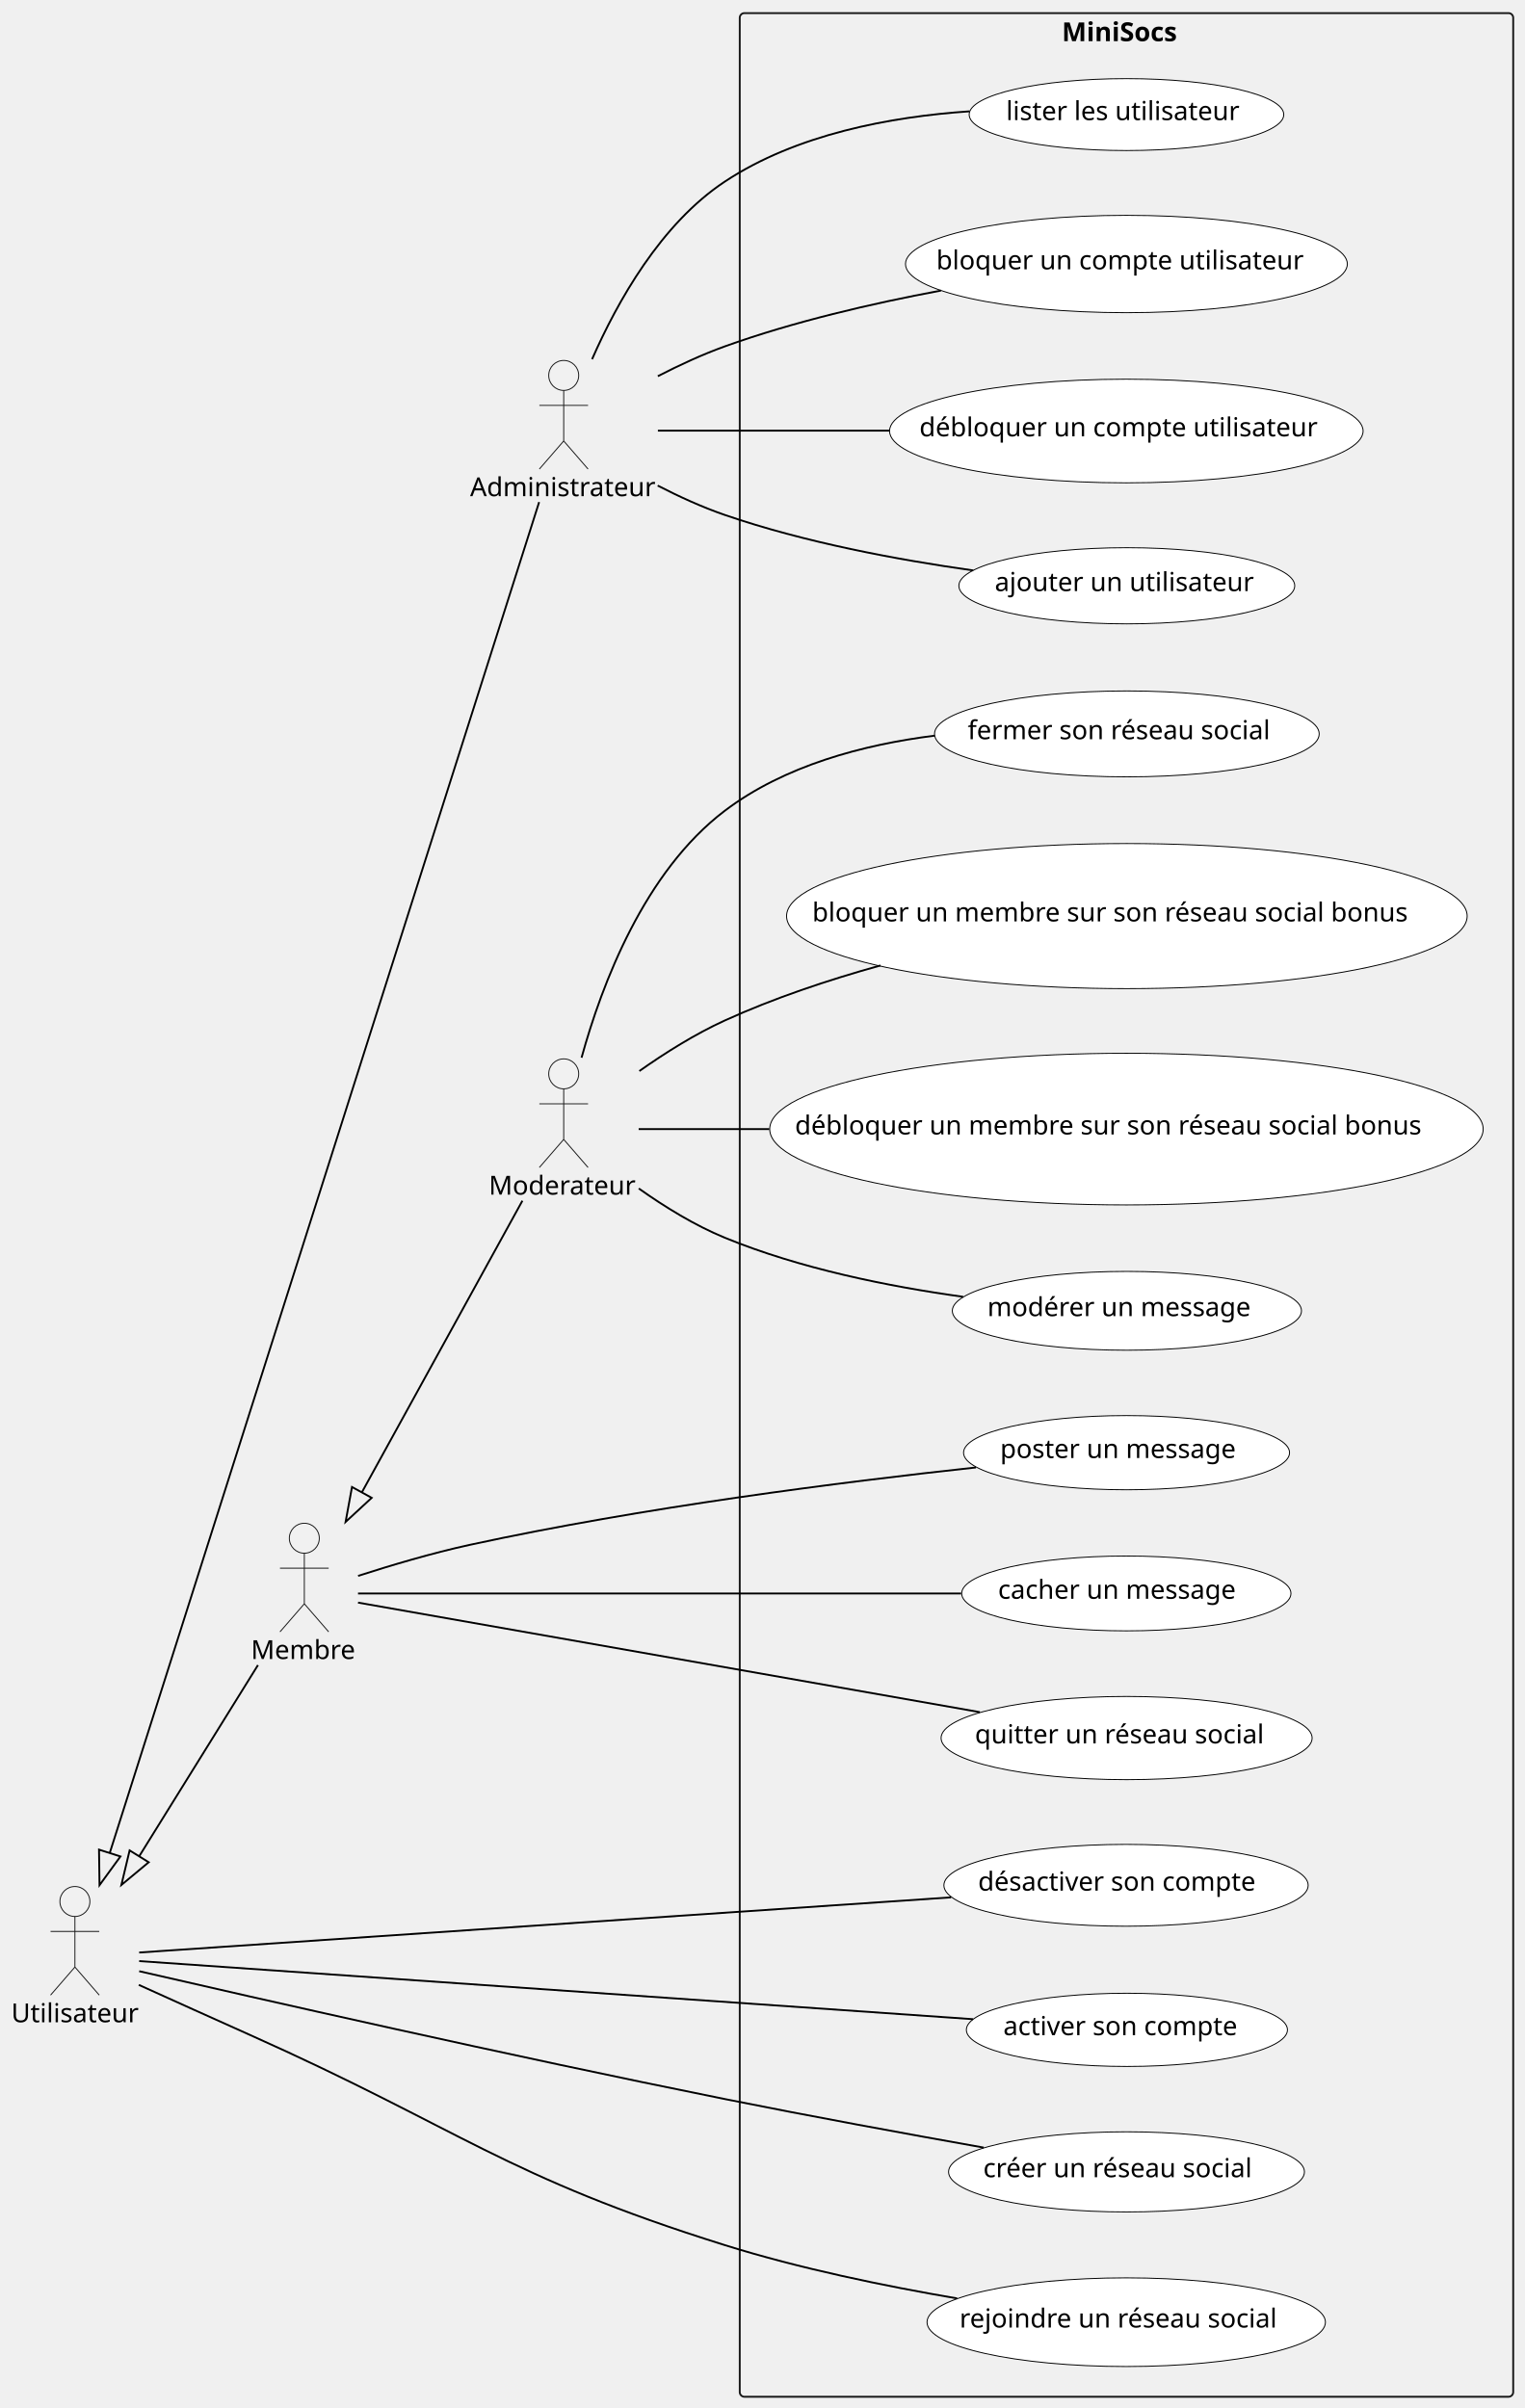
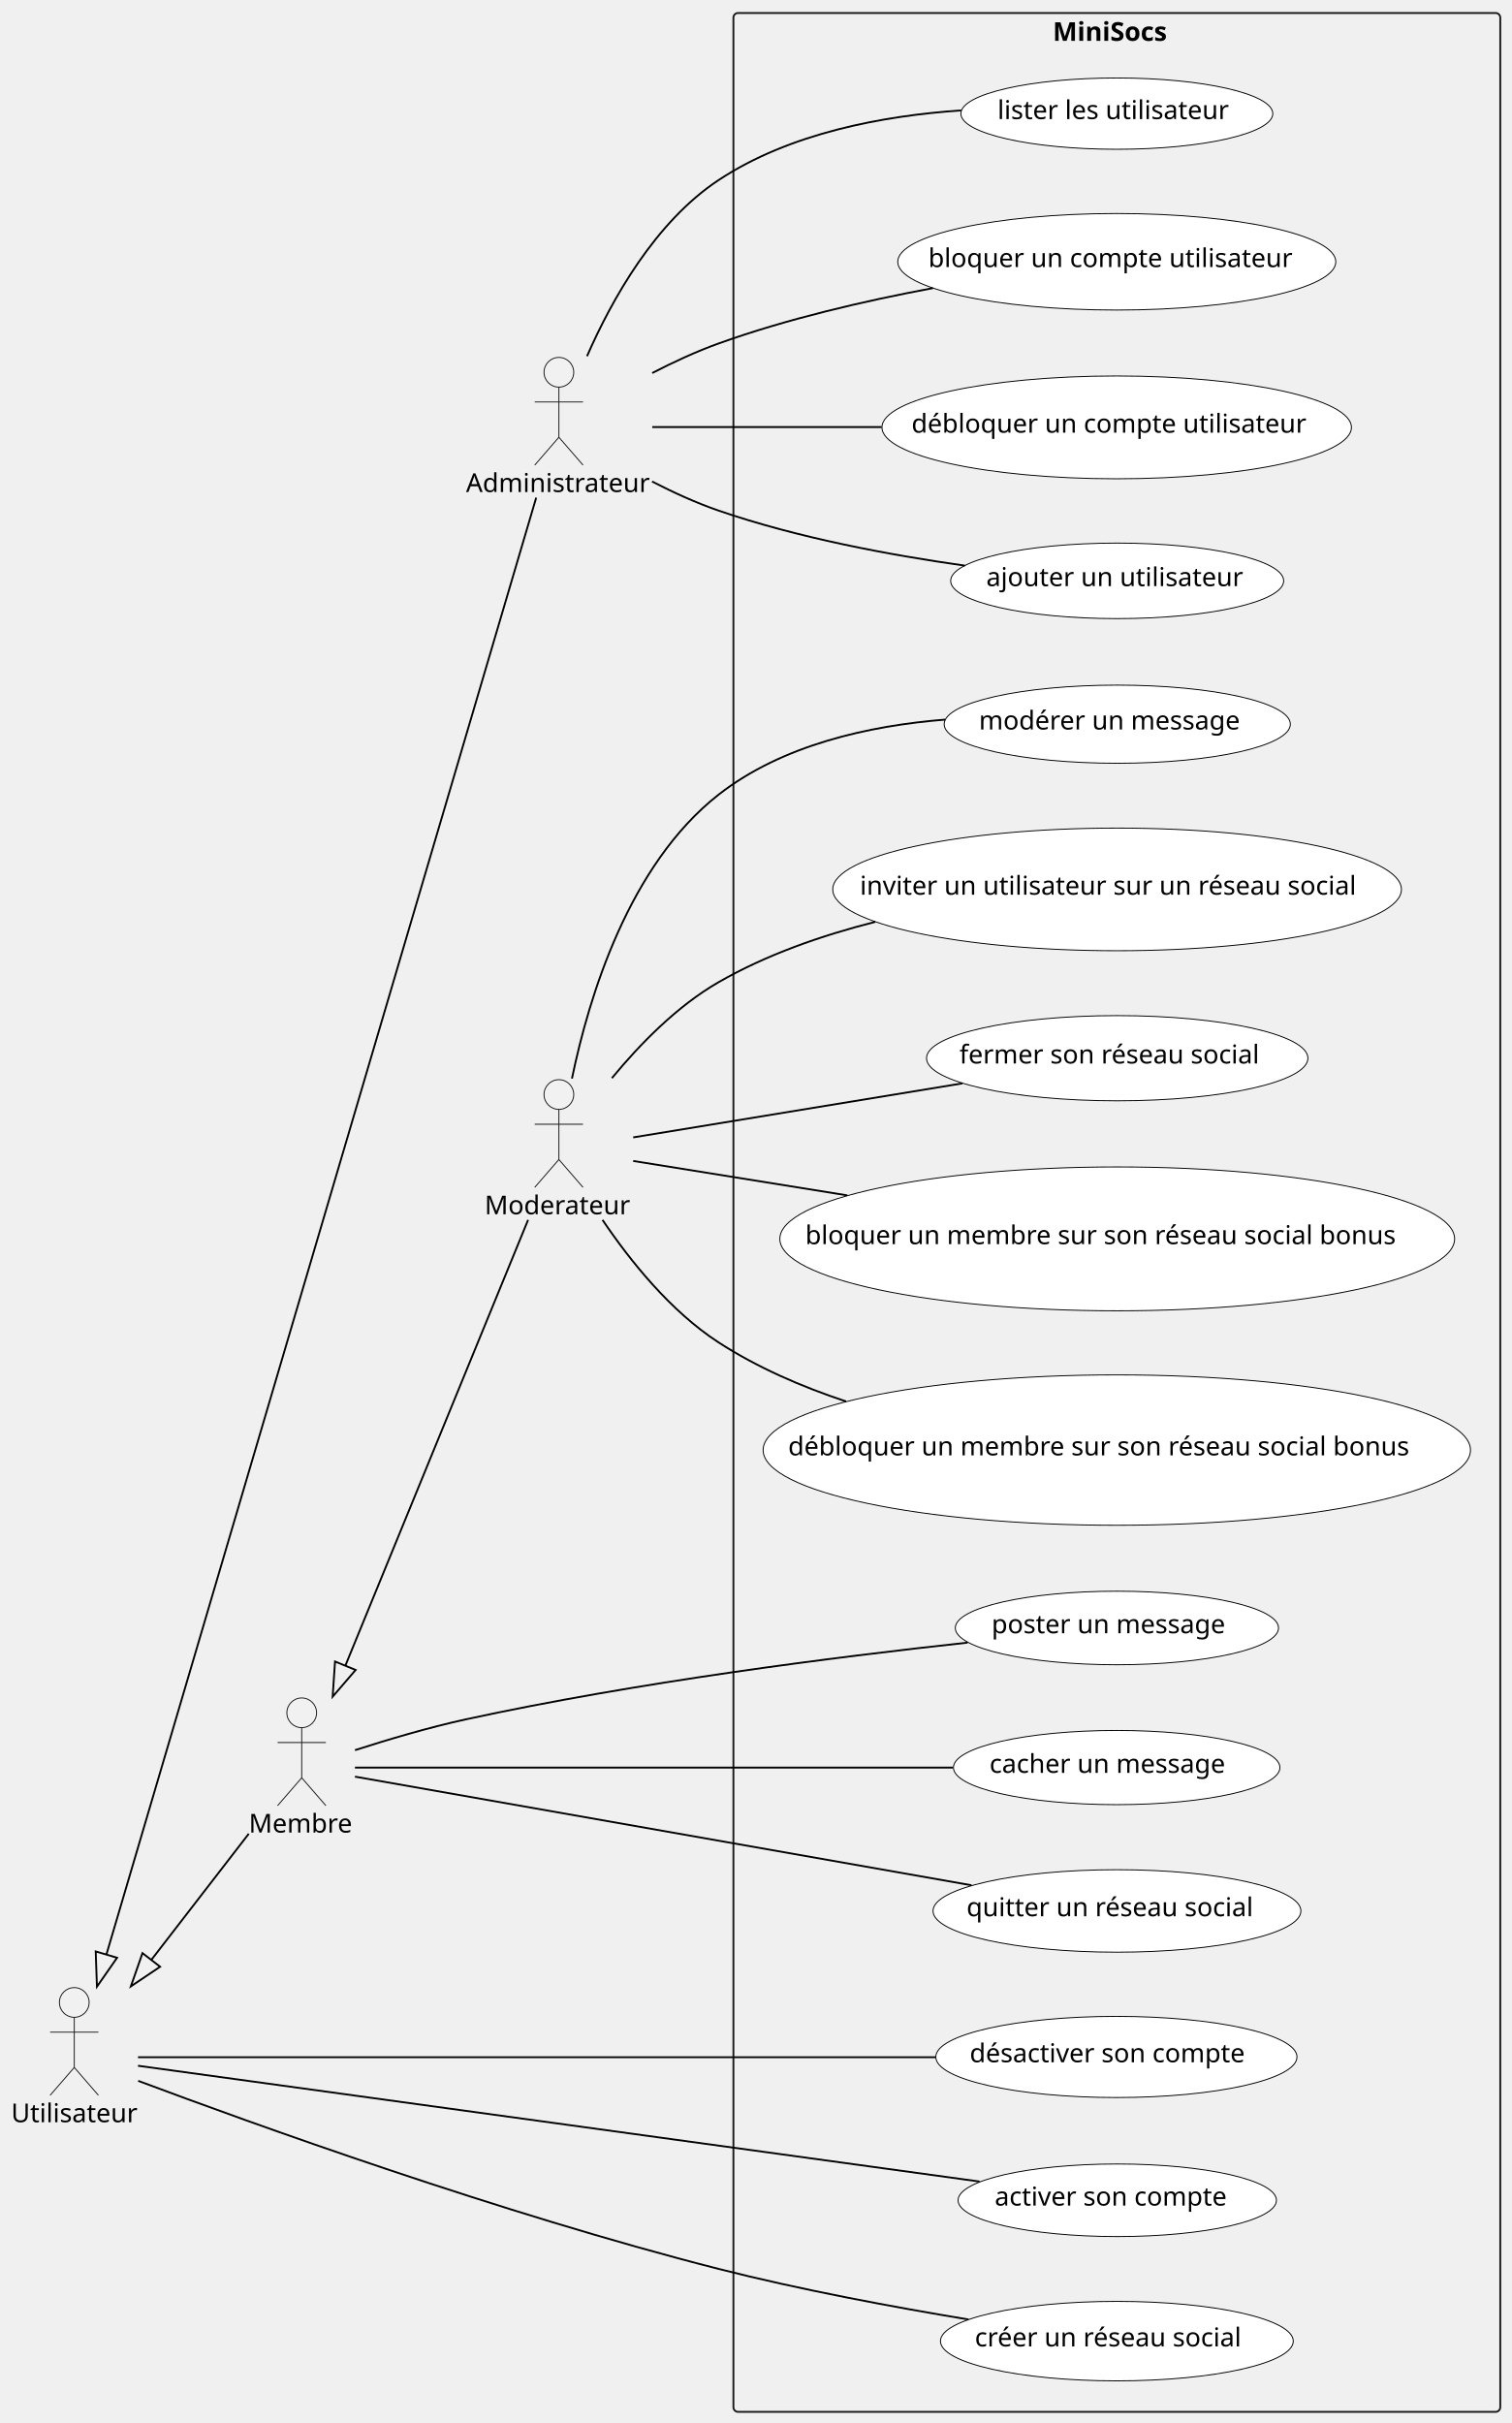
- <svg xmlns="http://www.w3.org/2000/svg" contentStyleType="text/css" height="1286px" preserveAspectRatio="none" style="width:814px;height:1286px;background:#FFFFFF;" version="1.1" viewBox="0 0 814 1286" width="814px" zoomAndPan="magnify">
+ <svg xmlns="http://www.w3.org/2000/svg" contentStyleType="text/css" height="1305px" preserveAspectRatio="none" style="width:814px;height:1305px;background:#FFFFFF;" version="1.1" viewBox="0 0 814 1305" width="814px" zoomAndPan="magnify">
  <defs />
  <g>
    <g id="cluster_MiniSocs">
-       <rect fill="none" height="1273" rx="2.5" ry="2.5" style="stroke:#181818;stroke-width:1.0;" width="413" x="395" y="7" />
+       <rect fill="none" height="1292" rx="2.5" ry="2.5" style="stroke:#181818;stroke-width:1.0;" width="413" x="395" y="7" />
      <text fill="#000000" font-family="sans-serif" font-size="14" font-weight="bold" lengthAdjust="spacing" textLength="69" x="567" y="21.995">MiniSocs</text>
    </g>
    <g id="elem_ajouter un utilisateur">
      <ellipse cx="601.673" cy="312.835" fill="#FFFFFF" rx="89.673" ry="20.335" style="stroke:#000000;stroke-width:0.5;" />
      <text fill="#000000" font-family="sans-serif" font-size="14" lengthAdjust="spacing" textLength="141" x="531.173" y="315.681">ajouter un utilisateur</text>
    </g>
    <g id="elem_lister les utilisateur">
      <ellipse cx="601.495" cy="61.199" fill="#FFFFFF" rx="83.995" ry="19.199" style="stroke:#000000;stroke-width:0.5;" />
      <text fill="#000000" font-family="sans-serif" font-size="14" lengthAdjust="spacing" textLength="128" x="537.234" y="64.136">lister les utilisateur</text>
    </g>
    <g id="elem_bloquer un compte utilisateur">
      <ellipse cx="601.462" cy="140.992" fill="#FFFFFF" rx="117.962" ry="25.992" style="stroke:#000000;stroke-width:0.5;" />
      <text fill="#000000" font-family="sans-serif" font-size="14" lengthAdjust="spacing" textLength="203" x="499.962" y="143.839">bloquer un compte utilisateur</text>
    </g>
    <g id="elem_débloquer un compte utilisateur">
      <ellipse cx="601.419" cy="230.184" fill="#FFFFFF" rx="126.419" ry="27.684" style="stroke:#000000;stroke-width:0.5;" />
      <text fill="#000000" font-family="sans-serif" font-size="14" lengthAdjust="spacing" textLength="221" x="490.919" y="233.03">débloquer un compte utilisateur</text>
    </g>
    <g id="elem_désactiver son compte">
-       <ellipse cx="601.26" cy="1006.852" fill="#FFFFFF" rx="97.26" ry="21.852" style="stroke:#000000;stroke-width:0.5;" />
-       <text fill="#000000" font-family="sans-serif" font-size="14" lengthAdjust="spacing" textLength="158" x="522.26" y="1009.699">désactiver son compte</text>
+       <ellipse cx="601.26" cy="1107.852" fill="#FFFFFF" rx="97.26" ry="21.852" style="stroke:#000000;stroke-width:0.5;" />
+       <text fill="#000000" font-family="sans-serif" font-size="14" lengthAdjust="spacing" textLength="158" x="522.26" y="1110.699">désactiver son compte</text>
    </g>
    <g id="elem_activer son compte">
-       <ellipse cx="601.728" cy="1084.046" fill="#FFFFFF" rx="85.728" ry="19.546" style="stroke:#000000;stroke-width:0.5;" />
-       <text fill="#000000" font-family="sans-serif" font-size="14" lengthAdjust="spacing" textLength="132" x="535.728" y="1086.892">activer son compte</text>
+       <ellipse cx="601.728" cy="1185.046" fill="#FFFFFF" rx="85.728" ry="19.546" style="stroke:#000000;stroke-width:0.5;" />
+       <text fill="#000000" font-family="sans-serif" font-size="14" lengthAdjust="spacing" textLength="132" x="535.728" y="1187.892">activer son compte</text>
    </g>
    <g id="elem_créer un réseau social">
-       <ellipse cx="601.512" cy="1159.902" fill="#FFFFFF" rx="95.012" ry="21.402" style="stroke:#000000;stroke-width:0.5;" />
-       <text fill="#000000" font-family="sans-serif" font-size="14" lengthAdjust="spacing" textLength="153" x="525.012" y="1162.749">créer un réseau social</text>
-     </g>
-     <g id="elem_rejoindre un réseau social">
-       <ellipse cx="601.368" cy="1240.174" fill="#FFFFFF" rx="106.368" ry="23.674" style="stroke:#000000;stroke-width:0.5;" />
-       <text fill="#000000" font-family="sans-serif" font-size="14" lengthAdjust="spacing" textLength="178" x="512.368" y="1243.02">rejoindre un réseau social</text>
+       <ellipse cx="601.512" cy="1260.902" fill="#FFFFFF" rx="95.012" ry="21.402" style="stroke:#000000;stroke-width:0.5;" />
+       <text fill="#000000" font-family="sans-serif" font-size="14" lengthAdjust="spacing" textLength="153" x="525.012" y="1263.749">créer un réseau social</text>
    </g>
    <g id="elem_modérer un message">
-       <ellipse cx="601.723" cy="700.045" fill="#FFFFFF" rx="93.223" ry="21.045" style="stroke:#000000;stroke-width:0.5;" />
-       <text fill="#000000" font-family="sans-serif" font-size="14" lengthAdjust="spacing" textLength="149" x="527.223" y="702.891">modérer un message</text>
+       <ellipse cx="601.723" cy="390.045" fill="#FFFFFF" rx="93.223" ry="21.045" style="stroke:#000000;stroke-width:0.5;" />
+       <text fill="#000000" font-family="sans-serif" font-size="14" lengthAdjust="spacing" textLength="149" x="527.223" y="392.891">modérer un message</text>
+     </g>
+     <g id="elem_inviter un utilisateur sur un réseau social">
+       <ellipse cx="601.634" cy="479.027" fill="#FFFFFF" rx="153.134" ry="33.027" style="stroke:#000000;stroke-width:0.5;" />
+       <text fill="#000000" font-family="sans-serif" font-size="14" lengthAdjust="spacing" textLength="277" x="463.134" y="481.873">inviter un utilisateur sur un réseau social</text>
    </g>
    <g id="elem_fermer son réseau social">
-       <ellipse cx="601.704" cy="391.941" fill="#FFFFFF" rx="102.704" ry="22.941" style="stroke:#000000;stroke-width:0.5;" />
-       <text fill="#000000" font-family="sans-serif" font-size="14" lengthAdjust="spacing" textLength="170" x="516.704" y="394.788">fermer son réseau social</text>
+       <ellipse cx="601.704" cy="569.941" fill="#FFFFFF" rx="102.704" ry="22.941" style="stroke:#000000;stroke-width:0.5;" />
+       <text fill="#000000" font-family="sans-serif" font-size="14" lengthAdjust="spacing" textLength="170" x="516.704" y="572.788">fermer son réseau social</text>
    </g>
    <g id="elem_bloquer un membre sur son réseau social bonus">
-       <ellipse cx="601.706" cy="489.241" fill="#FFFFFF" rx="181.706" ry="38.741" style="stroke:#000000;stroke-width:0.5;" />
-       <text fill="#000000" font-family="sans-serif" font-size="14" lengthAdjust="spacing" textLength="336" x="433.706" y="492.088">bloquer un membre sur son réseau social bonus</text>
+       <ellipse cx="601.706" cy="667.241" fill="#FFFFFF" rx="181.706" ry="38.741" style="stroke:#000000;stroke-width:0.5;" />
+       <text fill="#000000" font-family="sans-serif" font-size="14" lengthAdjust="spacing" textLength="336" x="433.706" y="670.088">bloquer un membre sur son réseau social bonus</text>
    </g>
    <g id="elem_débloquer un membre sur son réseau social bonus">
-       <ellipse cx="601.481" cy="602.996" fill="#FFFFFF" rx="190.481" ry="40.496" style="stroke:#000000;stroke-width:0.5;" />
-       <text fill="#000000" font-family="sans-serif" font-size="14" lengthAdjust="spacing" textLength="354" x="424.481" y="605.843">débloquer un membre sur son réseau social bonus</text>
+       <ellipse cx="601.481" cy="780.996" fill="#FFFFFF" rx="190.481" ry="40.496" style="stroke:#000000;stroke-width:0.5;" />
+       <text fill="#000000" font-family="sans-serif" font-size="14" lengthAdjust="spacing" textLength="354" x="424.481" y="783.843">débloquer un membre sur son réseau social bonus</text>
    </g>
    <g id="elem_poster un message">
-       <ellipse cx="601.537" cy="775.807" fill="#FFFFFF" rx="87.037" ry="19.807" style="stroke:#000000;stroke-width:0.5;" />
-       <text fill="#000000" font-family="sans-serif" font-size="14" lengthAdjust="spacing" textLength="135" x="534.037" y="778.654">poster un message</text>
+       <ellipse cx="601.537" cy="876.807" fill="#FFFFFF" rx="87.037" ry="19.807" style="stroke:#000000;stroke-width:0.5;" />
+       <text fill="#000000" font-family="sans-serif" font-size="14" lengthAdjust="spacing" textLength="135" x="534.037" y="879.654">poster un message</text>
    </g>
    <g id="elem_cacher un message">
-       <ellipse cx="601.413" cy="850.983" fill="#FFFFFF" rx="87.913" ry="19.983" style="stroke:#000000;stroke-width:0.5;" />
-       <text fill="#000000" font-family="sans-serif" font-size="14" lengthAdjust="spacing" textLength="137" x="532.913" y="853.829">cacher un message</text>
+       <ellipse cx="601.413" cy="951.983" fill="#FFFFFF" rx="87.913" ry="19.983" style="stroke:#000000;stroke-width:0.5;" />
+       <text fill="#000000" font-family="sans-serif" font-size="14" lengthAdjust="spacing" textLength="137" x="532.913" y="954.829">cacher un message</text>
    </g>
    <g id="elem_quitter un réseau social">
-       <ellipse cx="601.567" cy="928.213" fill="#FFFFFF" rx="99.067" ry="22.213" style="stroke:#000000;stroke-width:0.5;" />
-       <text fill="#000000" font-family="sans-serif" font-size="14" lengthAdjust="spacing" textLength="162" x="520.567" y="931.06">quitter un réseau social</text>
+       <ellipse cx="601.567" cy="1029.214" fill="#FFFFFF" rx="99.067" ry="22.213" style="stroke:#000000;stroke-width:0.5;" />
+       <text fill="#000000" font-family="sans-serif" font-size="14" lengthAdjust="spacing" textLength="162" x="520.567" y="1032.06">quitter un réseau social</text>
    </g>
    <g id="elem_Administrateur">
      <ellipse cx="301" cy="200.5" fill="#F1F1F1" rx="8" ry="8" style="stroke:#181818;stroke-width:0.5;" />
      <path d="M301,208.5 L301,235.5 M288,216.5 L314,216.5 M301,235.5 L288,250.5 M301,235.5 L314,250.5 " fill="none" style="stroke:#181818;stroke-width:0.5;" />
      <text fill="#000000" font-family="sans-serif" font-size="14" lengthAdjust="spacing" textLength="100" x="251" y="264.995">Administrateur</text>
    </g>
    <g id="elem_Utilisateur">
-       <ellipse cx="40" cy="1015.5" fill="#F1F1F1" rx="8" ry="8" style="stroke:#181818;stroke-width:0.5;" />
-       <path d="M40,1023.5 L40,1050.5 M27,1031.5 L53,1031.5 M40,1050.5 L27,1065.5 M40,1050.5 L53,1065.5 " fill="none" style="stroke:#181818;stroke-width:0.5;" />
-       <text fill="#000000" font-family="sans-serif" font-size="14" lengthAdjust="spacing" textLength="68" x="6" y="1079.995">Utilisateur</text>
+       <ellipse cx="40" cy="1078.5" fill="#F1F1F1" rx="8" ry="8" style="stroke:#181818;stroke-width:0.5;" />
+       <path d="M40,1086.5 L40,1113.5 M27,1094.5 L53,1094.5 M40,1113.5 L27,1128.5 M40,1113.5 L53,1128.5 " fill="none" style="stroke:#181818;stroke-width:0.5;" />
+       <text fill="#000000" font-family="sans-serif" font-size="14" lengthAdjust="spacing" textLength="68" x="6" y="1142.995">Utilisateur</text>
    </g>
    <g id="elem_Membre">
-       <ellipse cx="162.5" cy="821.5" fill="#F1F1F1" rx="8" ry="8" style="stroke:#181818;stroke-width:0.5;" />
-       <path d="M162.5,829.5 L162.5,856.5 M149.5,837.5 L175.5,837.5 M162.5,856.5 L149.5,871.5 M162.5,856.5 L175.5,871.5 " fill="none" style="stroke:#181818;stroke-width:0.5;" />
-       <text fill="#000000" font-family="sans-serif" font-size="14" lengthAdjust="spacing" textLength="57" x="134" y="885.995">Membre</text>
+       <ellipse cx="162.5" cy="922.5" fill="#F1F1F1" rx="8" ry="8" style="stroke:#181818;stroke-width:0.5;" />
+       <path d="M162.5,930.5 L162.5,957.5 M149.5,938.5 L175.5,938.5 M162.5,957.5 L149.5,972.5 M162.5,957.5 L175.5,972.5 " fill="none" style="stroke:#181818;stroke-width:0.5;" />
+       <text fill="#000000" font-family="sans-serif" font-size="14" lengthAdjust="spacing" textLength="57" x="134" y="986.995">Membre</text>
    </g>
    <g id="elem_Moderateur">
-       <ellipse cx="301" cy="573.5" fill="#F1F1F1" rx="8" ry="8" style="stroke:#181818;stroke-width:0.5;" />
-       <path d="M301,581.5 L301,608.5 M288,589.5 L314,589.5 M301,608.5 L288,623.5 M301,608.5 L314,623.5 " fill="none" style="stroke:#181818;stroke-width:0.5;" />
-       <text fill="#000000" font-family="sans-serif" font-size="14" lengthAdjust="spacing" textLength="80" x="261" y="637.995">Moderateur</text>
+       <ellipse cx="301" cy="589.5" fill="#F1F1F1" rx="8" ry="8" style="stroke:#181818;stroke-width:0.5;" />
+       <path d="M301,597.5 L301,624.5 M288,605.5 L314,605.5 M301,624.5 L288,639.5 M301,624.5 L314,639.5 " fill="none" style="stroke:#181818;stroke-width:0.5;" />
+       <text fill="#000000" font-family="sans-serif" font-size="14" lengthAdjust="spacing" textLength="80" x="261" y="653.995">Moderateur</text>
    </g>
    <g id="link_Utilisateur_Administrateur">
-       <path d="M58.592,989.626 C102.102,852.736 244.42,404.9 287.88,268.13 " fill="none" id="Utilisateur-backto-Administrateur" style="stroke:#000000;stroke-width:1.0;" />
-       <polygon fill="none" points="53.14,1006.78,64.311,991.443,52.874,987.808,53.14,1006.78" style="stroke:#000000;stroke-width:1.0;" />
+       <path d="M57.303,1052.726 C99.883,908.396 246.19,412.42 288.78,268.04 " fill="none" id="Utilisateur-backto-Administrateur" style="stroke:#000000;stroke-width:1.0;" />
+       <polygon fill="none" points="52.21,1069.99,63.058,1054.423,51.548,1051.028,52.21,1069.99" style="stroke:#000000;stroke-width:1.0;" />
    </g>
    <g id="link_Membre_Moderateur">
-       <path d="M193.21,797.021 C218.86,750.421 253.29,687.87 278.95,641.25 " fill="none" id="Membre-backto-Moderateur" style="stroke:#000000;stroke-width:1.0;" />
-       <polygon fill="none" points="184.53,812.79,198.466,799.914,187.953,794.128,184.53,812.79" style="stroke:#000000;stroke-width:1.0;" />
+       <path d="M185.986,897.144 C212.276,832.994 258.18,721.03 284.42,657.01 " fill="none" id="Membre-backto-Moderateur" style="stroke:#000000;stroke-width:1.0;" />
+       <polygon fill="none" points="179.16,913.8,191.538,899.42,180.434,894.869,179.16,913.8" style="stroke:#000000;stroke-width:1.0;" />
    </g>
    <g id="link_Utilisateur_Membre">
-       <path d="M74.306,991.379 C95.426,957.369 116.63,923.24 137.74,889.25 " fill="none" id="Utilisateur-backto-Membre" style="stroke:#000000;stroke-width:1.0;" />
-       <polygon fill="none" points="64.81,1006.67,79.403,994.544,69.209,988.213,64.81,1006.67" style="stroke:#000000;stroke-width:1.0;" />
+       <path d="M81.483,1055.594 C100.853,1030.514 115.02,1012.18 133.98,987.63 " fill="none" id="Utilisateur-backto-Membre" style="stroke:#000000;stroke-width:1.0;" />
+       <polygon fill="none" points="70.48,1069.84,86.231,1059.262,76.734,1051.927,70.48,1069.84" style="stroke:#000000;stroke-width:1.0;" />
    </g>
    <g id="link_Administrateur_ajouter un utilisateur">
      <path d="M351.18,259.33 C362.63,265.23 375,270.87 387,275 C429.63,289.67 479.09,298.93 519.67,304.64 " fill="none" id="Administrateur-ajouter un utilisateur" style="stroke:#000000;stroke-width:1.0;" />
    </g>
    <g id="link_Administrateur_lister les utilisateur">
      <path d="M316.15,191.84 C329.59,161.17 352.84,119.61 387,97 C425.24,71.69 475.52,62.33 517.68,59.46 " fill="none" id="Administrateur-lister les utilisateur" style="stroke:#000000;stroke-width:1.0;" />
    </g>
    <g id="link_Administrateur_bloquer un compte utilisateur">
      <path d="M351.26,200.91 C362.72,195 375.06,189.29 387,185 C423.77,171.78 465.61,162.07 502.45,155.18 " fill="none" id="Administrateur-bloquer un compte utilisateur" style="stroke:#000000;stroke-width:1.0;" />
    </g>
    <g id="link_Administrateur_débloquer un compte utilisateur">
      <path d="M351.29,230 C384.99,230 431.27,230 474.8,230 " fill="none" id="Administrateur-débloquer un compte utilisateur" style="stroke:#000000;stroke-width:1.0;" />
    </g>
    <g id="link_Utilisateur_désactiver son compte">
-       <path d="M74.32,1042.74 C158.25,1037.04 380.68,1021.93 507.85,1013.29 " fill="none" id="Utilisateur-désactiver son compte" style="stroke:#000000;stroke-width:1.0;" />
+       <path d="M74.32,1108 C157.37,1108 376.02,1108 503.81,1108 " fill="none" id="Utilisateur-désactiver son compte" style="stroke:#000000;stroke-width:1.0;" />
    </g>
    <g id="link_Utilisateur_activer son compte">
-       <path d="M74.32,1047.32 C160.9,1053.36 394.84,1069.66 519.59,1078.36 " fill="none" id="Utilisateur-activer son compte" style="stroke:#000000;stroke-width:1.0;" />
+       <path d="M74.32,1112.59 C162.78,1124.76 405.09,1158.11 527.57,1174.96 " fill="none" id="Utilisateur-activer son compte" style="stroke:#000000;stroke-width:1.0;" />
    </g>
    <g id="link_Utilisateur_créer un réseau social">
-       <path d="M74.32,1052.73 C135.92,1066.93 271.84,1097.84 387,1121 C432.81,1130.21 484.33,1139.65 525.28,1146.93 " fill="none" id="Utilisateur-créer un réseau social" style="stroke:#000000;stroke-width:1.0;" />
-     </g>
-     <g id="link_Utilisateur_rejoindre un réseau social">
-       <path d="M74.12,1060.03 C91.86,1068.06 114.11,1078.11 134,1087 C246.26,1137.2 269.64,1162.28 387,1199 C426.98,1211.51 472.43,1220.88 511.09,1227.48 " fill="none" id="Utilisateur-rejoindre un réseau social" style="stroke:#000000;stroke-width:1.0;" />
+       <path d="M74.43,1120.73 C135.66,1143.65 270.25,1192.25 387,1222 C431.09,1233.23 481.09,1242.55 521.61,1249.25 " fill="none" id="Utilisateur-créer un réseau social" style="stroke:#000000;stroke-width:1.0;" />
    </g>
    <g id="link_Moderateur_modérer un message">
-       <path d="M341.09,634.71 C354.88,644.49 370.97,654.42 387,661 C427.17,677.5 474.44,687.05 514.28,692.56 " fill="none" id="Moderateur-modérer un message" style="stroke:#000000;stroke-width:1.0;" />
+       <path d="M308.04,580.91 C317.13,536.94 338.7,465.81 387,428 C421.24,401.2 468.05,390.85 509.1,387.56 " fill="none" id="Moderateur-modérer un message" style="stroke:#000000;stroke-width:1.0;" />
+     </g>
+     <g id="link_Moderateur_inviter un utilisateur sur un réseau social">
+       <path d="M329.55,580.67 C344.57,562.44 364.64,541.86 387,529 C412.66,514.24 442.42,503.84 471.43,496.5 " fill="none" id="Moderateur-inviter un utilisateur sur un réseau social" style="stroke:#000000;stroke-width:1.0;" />
    </g>
    <g id="link_Moderateur_fermer son réseau social">
-       <path d="M310.53,564.86 C321.39,525.52 344.13,465.48 387,433 C418.81,408.89 460.77,397.71 499.07,392.88 " fill="none" id="Moderateur-fermer son réseau social" style="stroke:#000000;stroke-width:1.0;" />
+       <path d="M341.02,612.59 C385.83,605.24 460.57,592.97 518.36,583.48 " fill="none" id="Moderateur-fermer son réseau social" style="stroke:#000000;stroke-width:1.0;" />
    </g>
    <g id="link_Moderateur_bloquer un membre sur son réseau social bonus">
-       <path d="M341.39,571.99 C355.21,562.25 371.23,552.19 387,545 C413.06,533.12 442.11,523.4 470.17,515.6 " fill="none" id="Moderateur-bloquer un membre sur son réseau social bonus" style="stroke:#000000;stroke-width:1.0;" />
+       <path d="M341.02,625.28 C370.81,630.07 413.84,636.98 456.32,643.81 " fill="none" id="Moderateur-bloquer un membre sur son réseau social bonus" style="stroke:#000000;stroke-width:1.0;" />
    </g>
    <g id="link_Moderateur_débloquer un membre sur son réseau social bonus">
-       <path d="M341.02,603 C360.07,603 384.52,603 410.78,603 " fill="none" id="Moderateur-débloquer un membre sur son réseau social bonus" style="stroke:#000000;stroke-width:1.0;" />
+       <path d="M324.5,657.03 C339.55,679.33 361.27,706.31 387,723 C407.78,736.48 431.65,746.85 455.72,754.82 " fill="none" id="Moderateur-débloquer un membre sur son réseau social bonus" style="stroke:#000000;stroke-width:1.0;" />
    </g>
    <g id="link_Membre_poster un message">
-       <path d="M191.2,841.61 C208.28,836.12 230.71,829.41 251,825 C342.75,805.05 449.9,791.43 521.13,783.7 " fill="none" id="Membre-poster un message" style="stroke:#000000;stroke-width:1.0;" />
+       <path d="M191.2,942.61 C208.28,937.12 230.71,930.41 251,926 C342.75,906.05 449.9,892.43 521.13,884.7 " fill="none" id="Membre-poster un message" style="stroke:#000000;stroke-width:1.0;" />
    </g>
    <g id="link_Membre_cacher un message">
-       <path d="M191.17,851 C254.68,851 413.13,851 513.22,851 " fill="none" id="Membre-cacher un message" style="stroke:#000000;stroke-width:1.0;" />
+       <path d="M191.17,952 C254.68,952 413.13,952 513.22,952 " fill="none" id="Membre-cacher un message" style="stroke:#000000;stroke-width:1.0;" />
    </g>
    <g id="link_Membre_quitter un réseau social">
-       <path d="M191.17,855.88 C256.83,867.45 424,896.9 523.22,914.38 " fill="none" id="Membre-quitter un réseau social" style="stroke:#000000;stroke-width:1.0;" />
+       <path d="M191.17,956.88 C256.83,968.45 424,997.9 523.22,1015.38 " fill="none" id="Membre-quitter un réseau social" style="stroke:#000000;stroke-width:1.0;" />
    </g>
  </g>
</svg>
